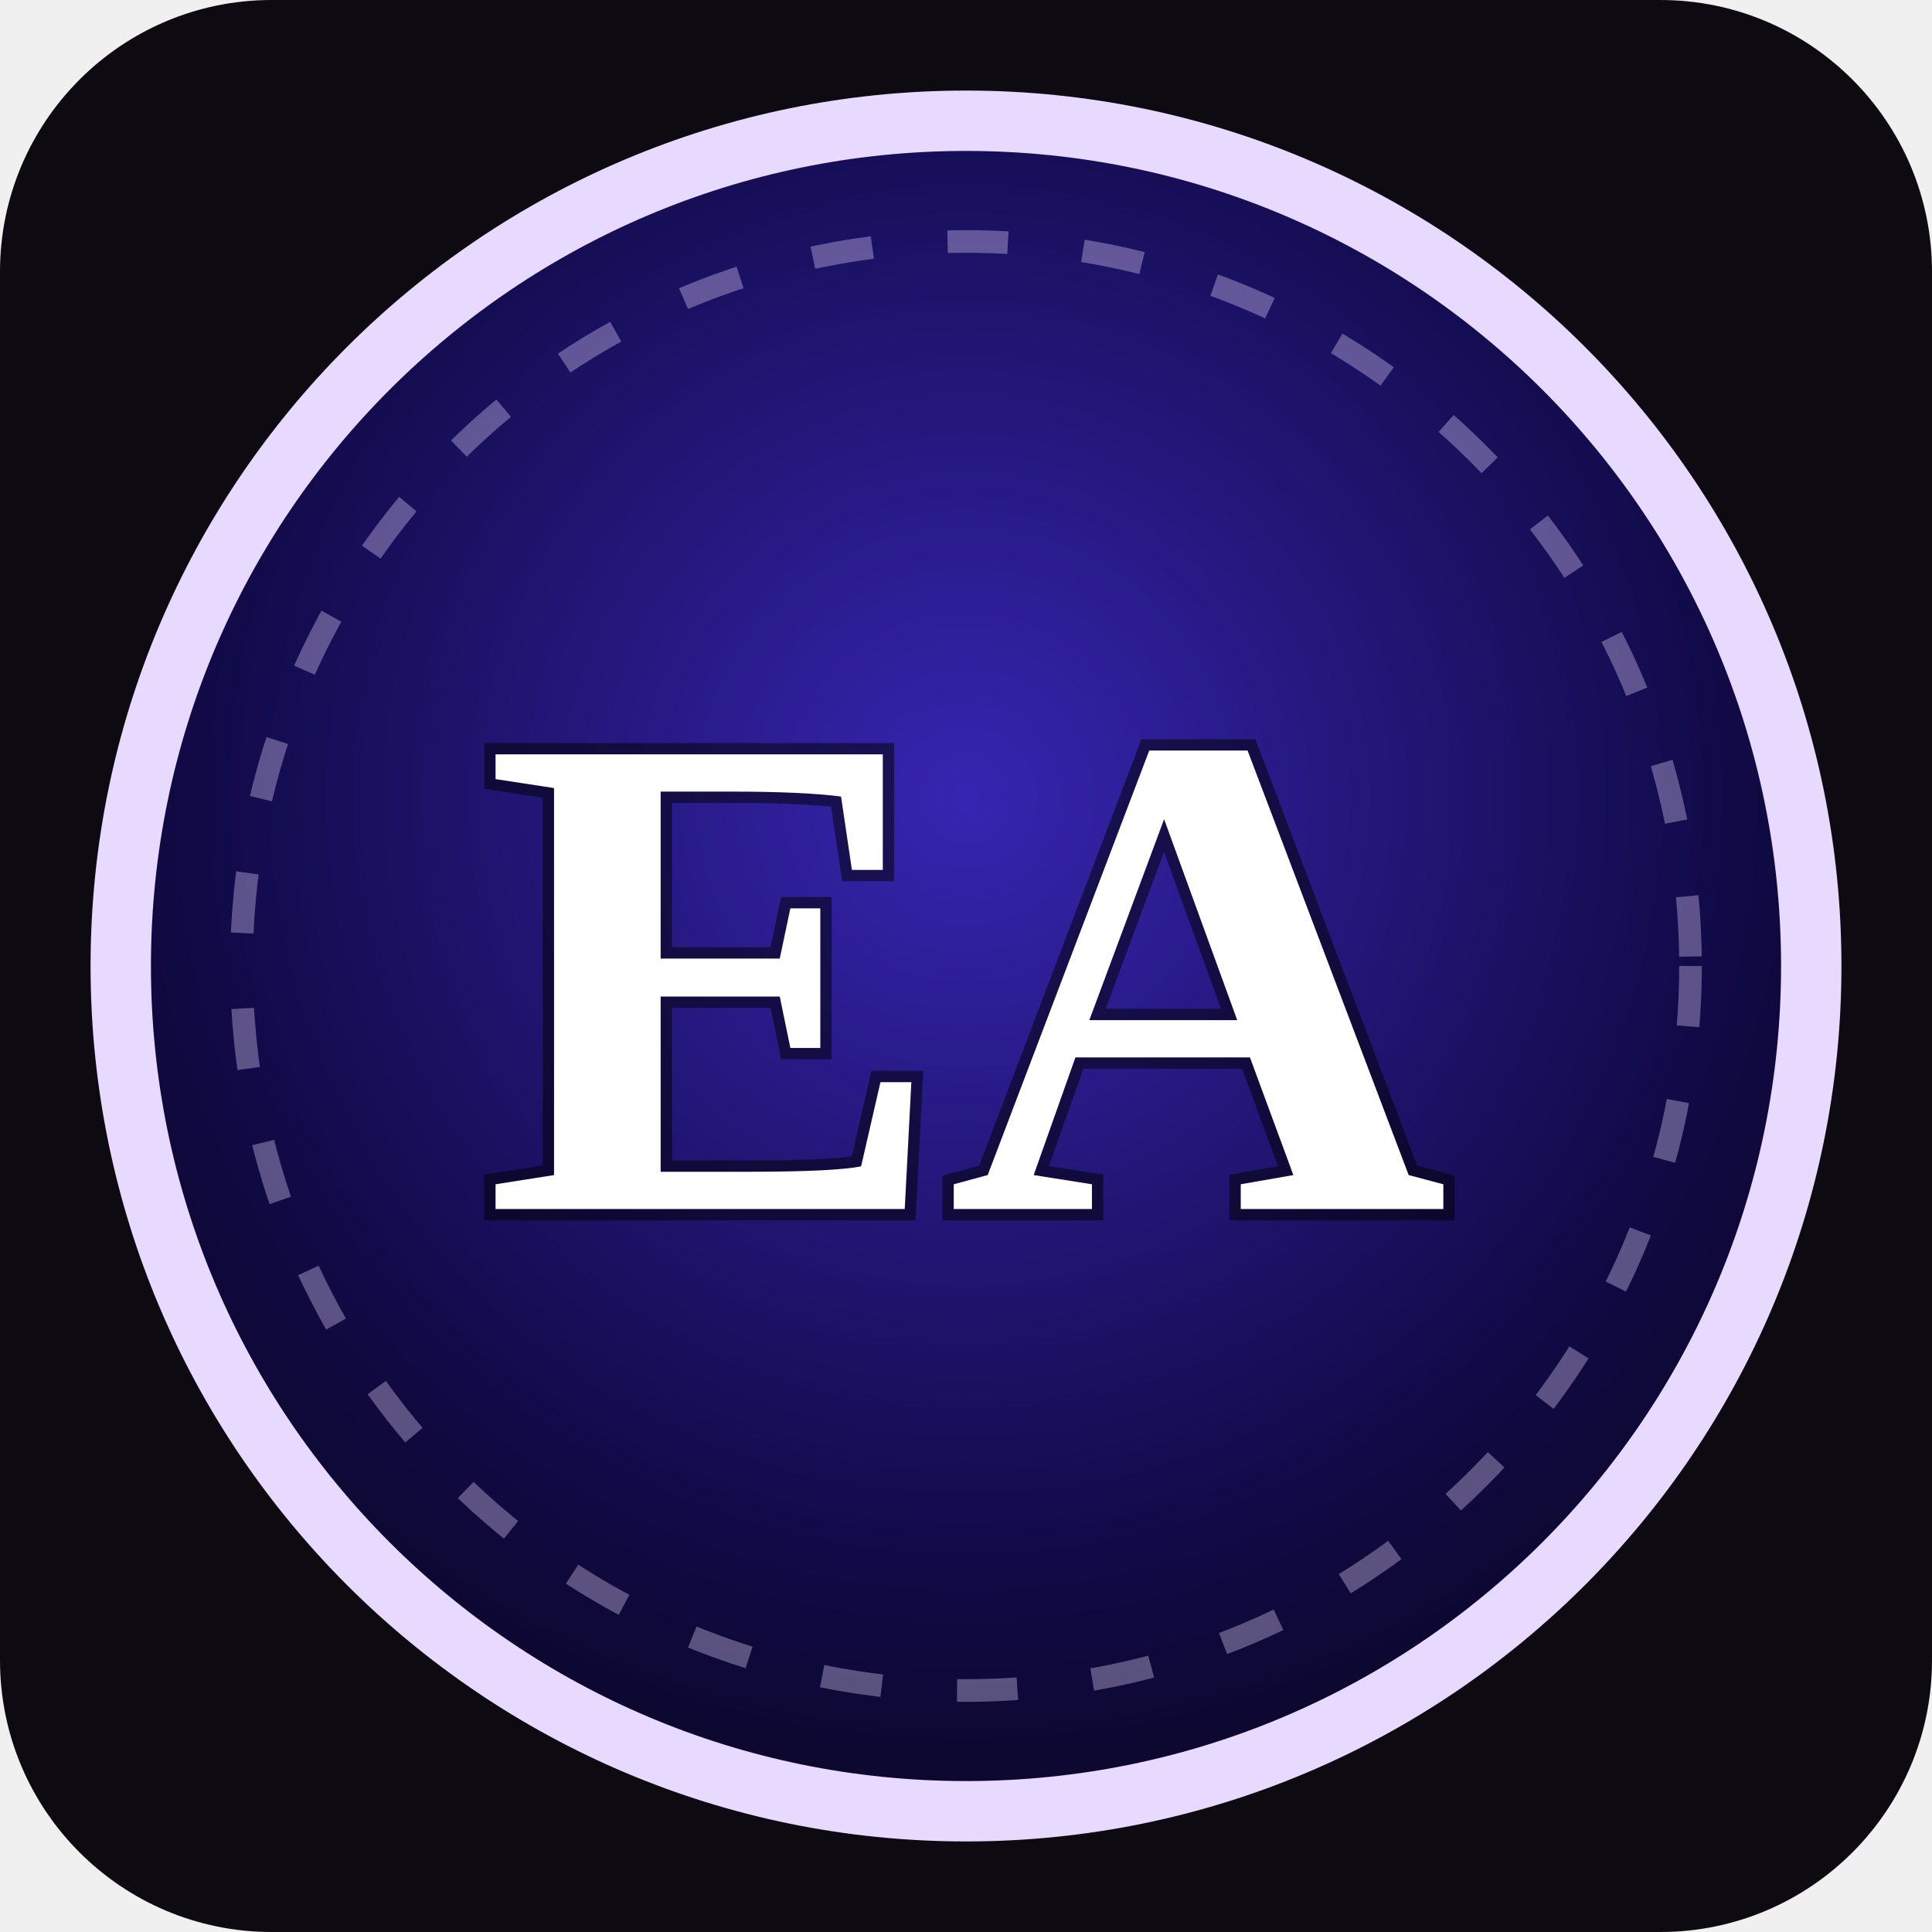
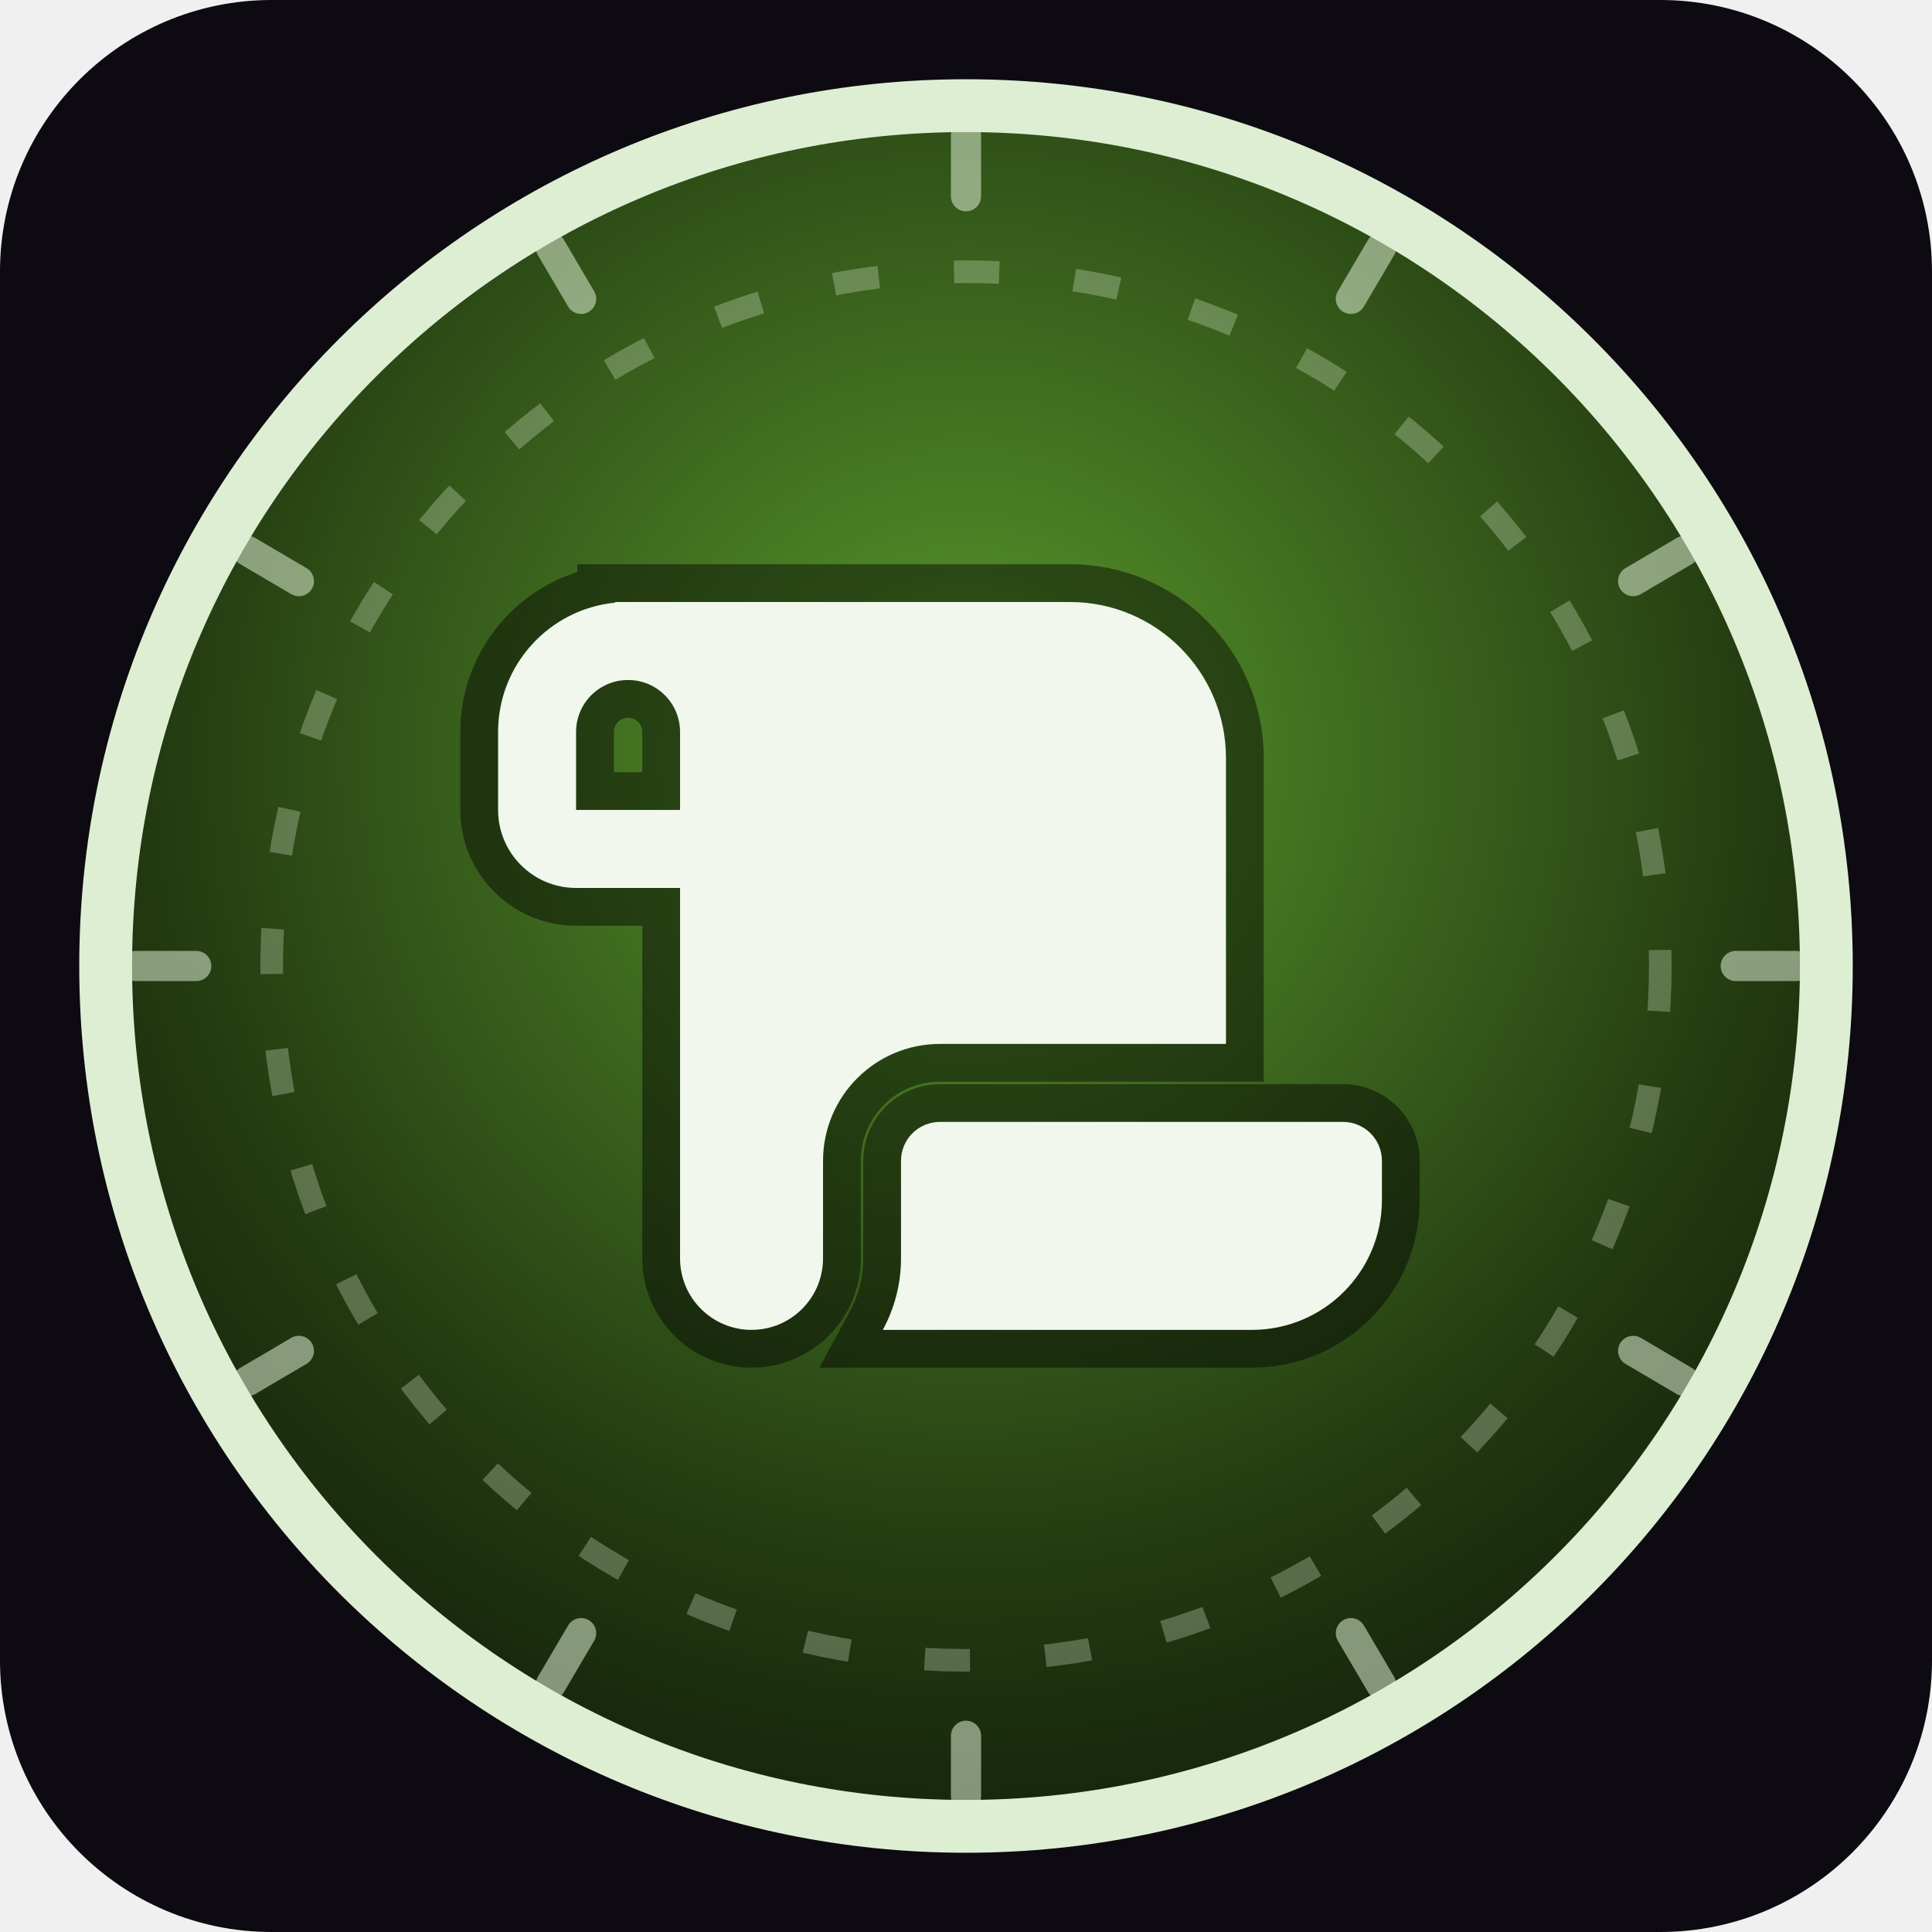
- <svg xmlns="http://www.w3.org/2000/svg" viewBox="0 0 128 128">
+ <svg xmlns="http://www.w3.org/2000/svg" viewBox="0 0 128 128" role="img" aria-label="esoteric art">
  <defs>
-     <radialGradient id="g" cx="50%" cy="40%" r="65%">
-       <stop offset="0%" stop-color="hsl(247,65%,42%)" />
-       <stop offset="70%" stop-color="hsl(247,75%,16%)" />
-       <stop offset="100%" stop-color="hsl(247,65%,8%)" />
+     <radialGradient id="g" cx="50%" cy="38%" r="68%">
+       <stop offset="0%" stop-color="hsl(95,55%,39%)" />
+       <stop offset="68%" stop-color="hsl(95,55%,15%)" />
+       <stop offset="100%" stop-color="hsl(95,55%,7%)" />
    </radialGradient>
  </defs>
  <rect width="128" height="128" rx="18" fill="#0d0a12" />
-   <circle cx="64" cy="64" r="56" fill="url(#g)" />
-   <circle cx="64" cy="64" r="56" fill="none" stroke="#e8d9ff" stroke-width="4" />
-   <circle cx="64" cy="64" r="48" fill="none" stroke="#e8d9ff" stroke-opacity=".35" stroke-width="1.5" stroke-dasharray="4 5" />
-   <text x="64" y="64" dy=".35em" text-anchor="middle" font-family="Georgia, 'Times New Roman', serif" font-weight="bold" font-size="46" fill="#ffffff" stroke="#000" stroke-opacity=".5" stroke-width="1.5" paint-order="stroke">EA</text>
+   <circle cx="64" cy="64" r="57" fill="url(#g)" />
+   <circle cx="64" cy="64" r="57" fill="none" stroke="hsl(95,45%,88%)" stroke-width="3.5" />
+   <g stroke="hsl(95,45%,88%)" stroke-opacity=".55" stroke-width="2" stroke-linecap="round">
+     <line x1="64.0" y1="13.0" x2="64.0" y2="9.0" />
+     <line x1="89.5" y1="19.8" x2="91.5" y2="16.4" />
+     <line x1="108.2" y1="38.5" x2="111.6" y2="36.5" />
+     <line x1="115.0" y1="64.0" x2="119.0" y2="64.0" />
+     <line x1="108.2" y1="89.5" x2="111.6" y2="91.5" />
+     <line x1="89.5" y1="108.2" x2="91.5" y2="111.6" />
+     <line x1="64.0" y1="115.0" x2="64.0" y2="119.0" />
+     <line x1="38.5" y1="108.2" x2="36.5" y2="111.6" />
+     <line x1="19.8" y1="89.5" x2="16.4" y2="91.5" />
+     <line x1="13.0" y1="64.0" x2="9.0" y2="64.0" />
+     <line x1="19.8" y1="38.5" x2="16.4" y2="36.5" />
+     <line x1="38.5" y1="19.8" x2="36.5" y2="16.4" />
+   </g>
+   <circle cx="64" cy="64" r="46" fill="none" stroke="hsl(95,45%,88%)" stroke-opacity=".3" stroke-width="1.5" stroke-dasharray="3 5" />
+   <g transform="translate(33.00 36.44) scale(0.10764)" fill="hsl(95,40%,95%)" stroke="#000" stroke-opacity=".45" stroke-width="46.5" paint-order="stroke">
+     <path d="M0 112C0 70.5 31.6 36.4 72 32.4l0-.4 280 0c53 0 96 43 96 96l0 176-176 0c-39.8 0-72 32.2-72 72l0 60c0 24.3-19.7 44-44 44s-44-19.7-44-44l0-228-64 0c-26.5 0-48-21.5-48-48l0-48zM236.8 480c7.1-13.1 11.2-28.1 11.2-44l0-60c0-13.3 10.7-24 24-24l248 0c13.3 0 24 10.7 24 24l0 24c0 44.2-35.8 80-80 80l-227.2 0zM80 80c-17.7 0-32 14.3-32 32l0 48 64 0 0-48c0-17.7-14.3-32-32-32z" />
+   </g>
</svg>
